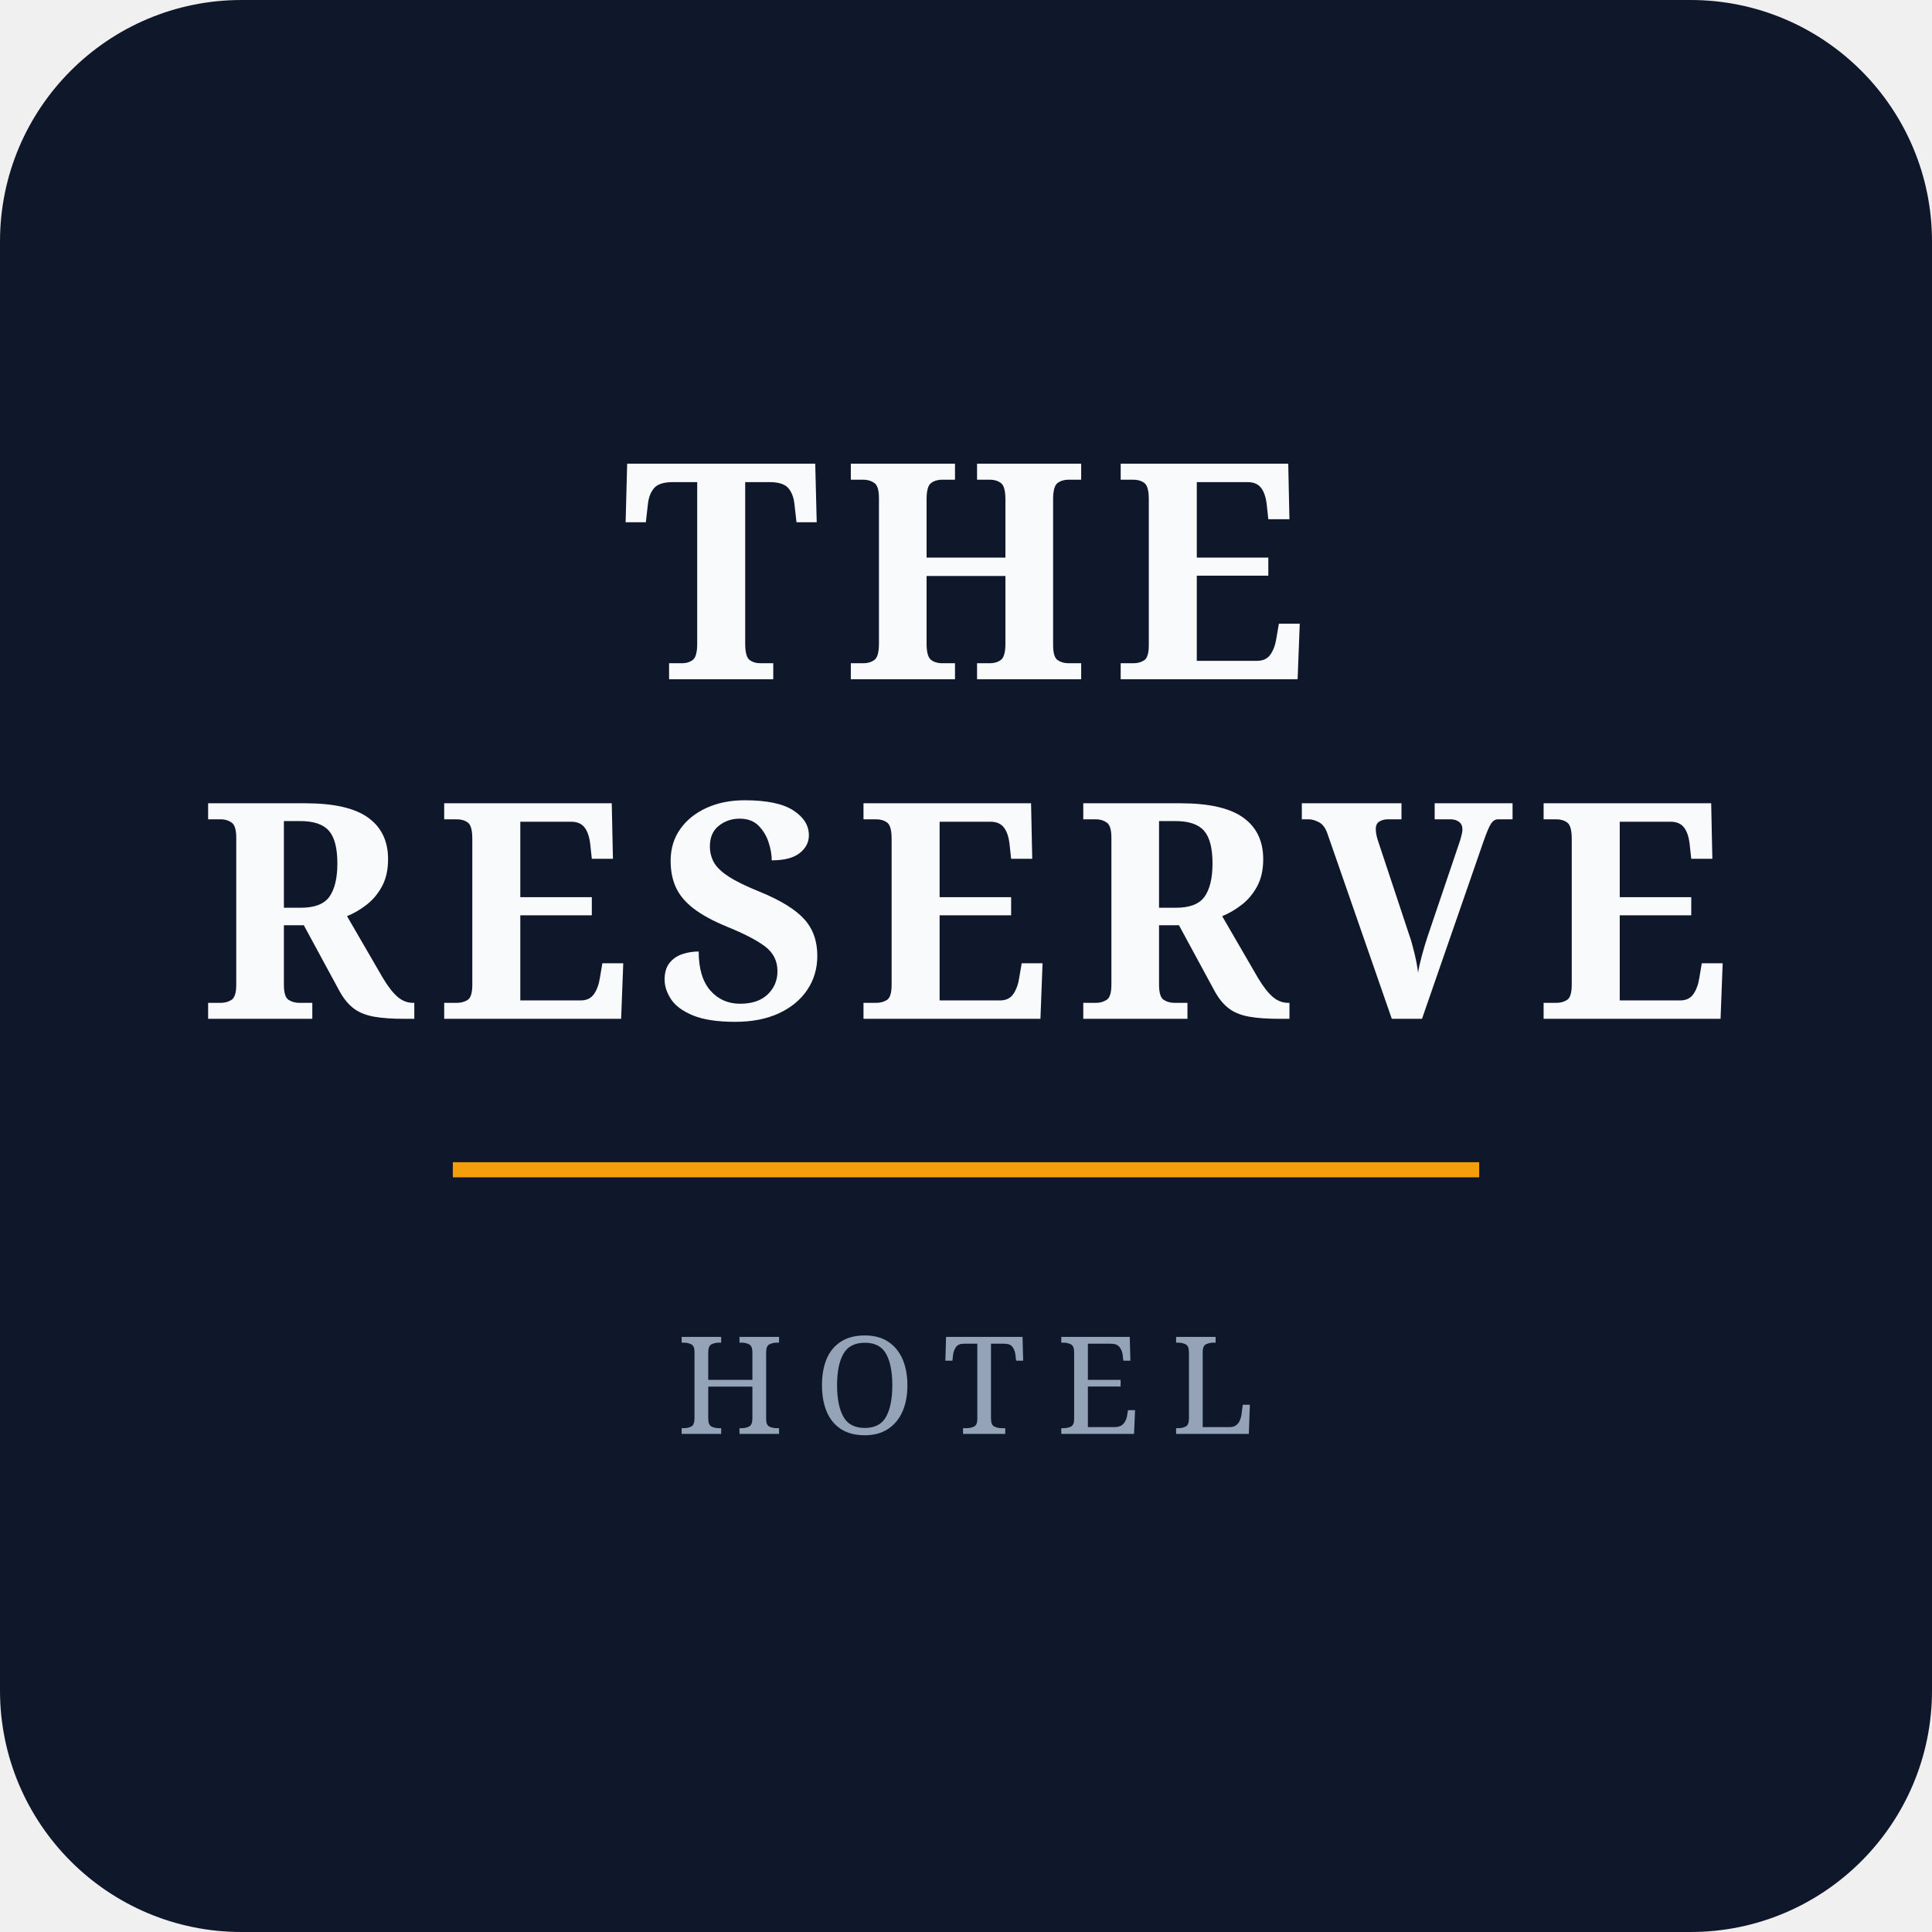
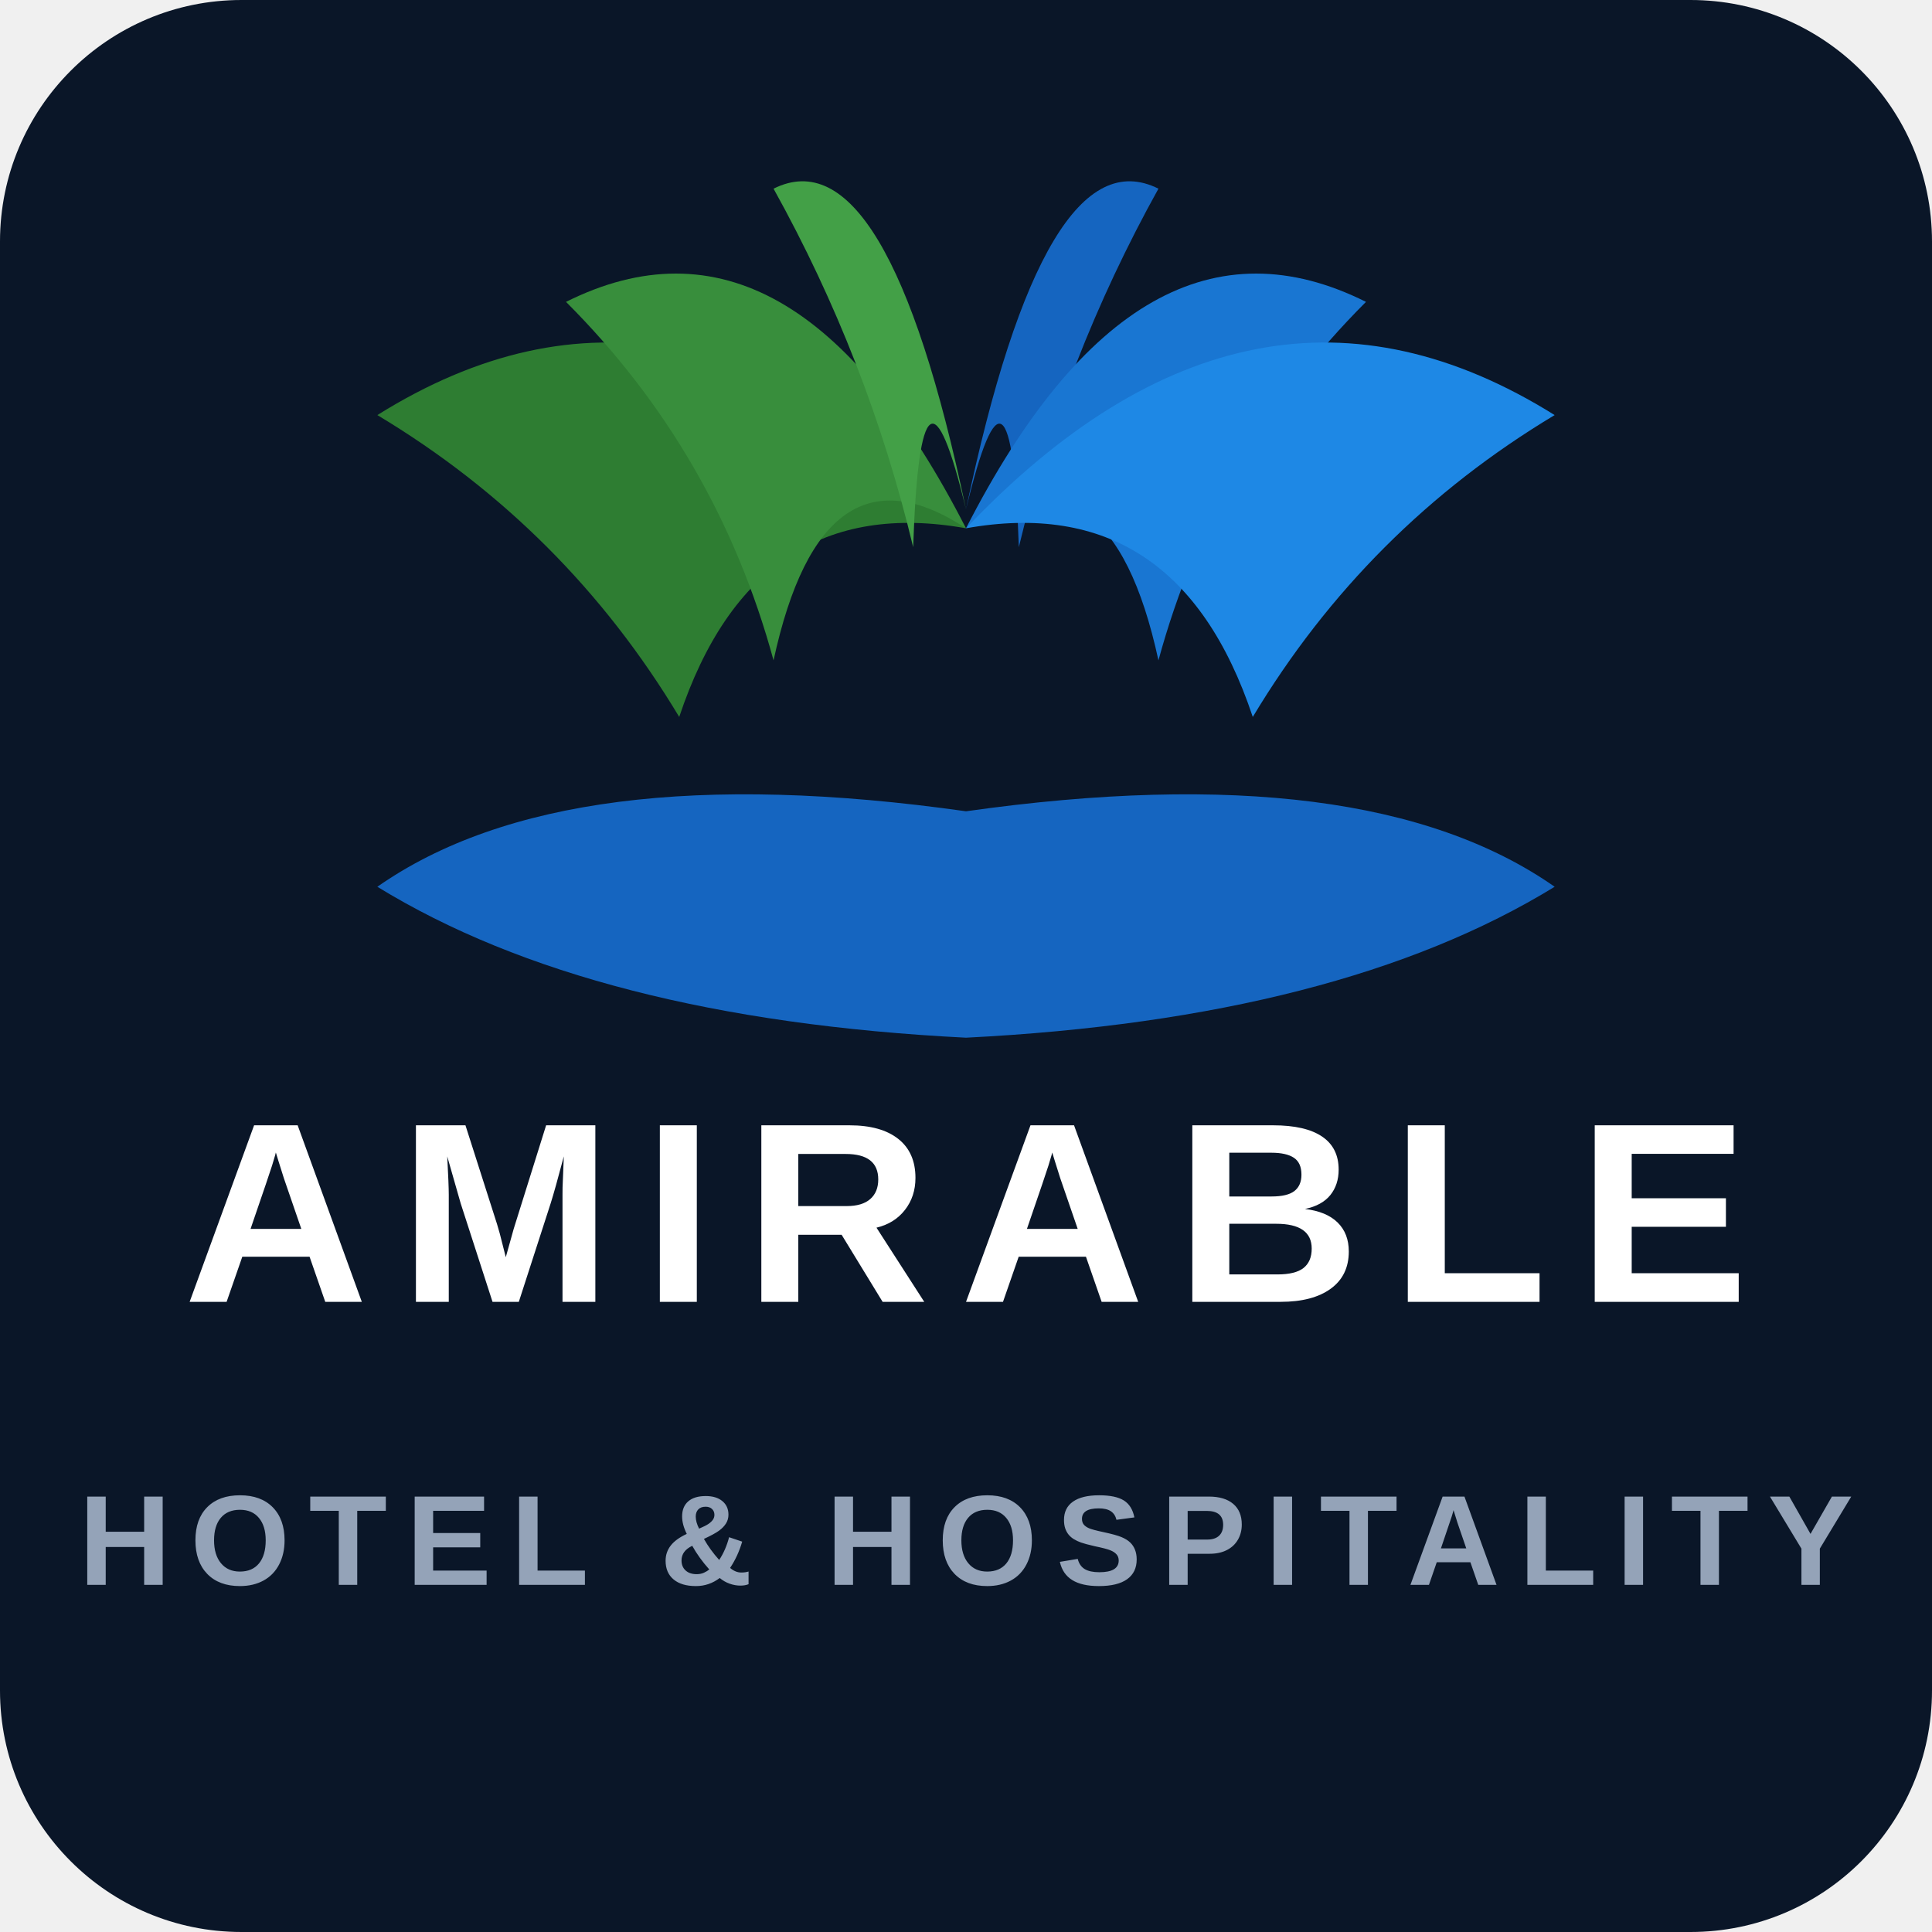
<svg xmlns="http://www.w3.org/2000/svg" width="512" height="512" viewBox="0 0 512 512">
-   <rect width="512" height="512" rx="64" fill="#0F172A" />
-   <text x="256" y="180" text-anchor="middle" font-family="serif" font-size="80" font-weight="bold" fill="#F8FAFC" letter-spacing="6">THE</text>
-   <text x="256" y="270" text-anchor="middle" font-family="serif" font-size="80" font-weight="bold" fill="#F8FAFC" letter-spacing="6">RESERVE</text>
-   <line x1="120" y1="310" x2="392" y2="310" stroke="#F59E0B" stroke-width="4" />
-   <text x="256" y="380" text-anchor="middle" font-family="serif" font-size="36" fill="#94A3B8" letter-spacing="8">HOTEL</text>
+   <rect width="512" height="512" rx="64" fill="#0A1628" />
+   <path d="M256 140 Q180 60 100 110 Q150 140 180 190 Q200 130 256 140Z" fill="#2E7D32" />
+   <path d="M256 140 Q210 50 150 80 Q190 120 205 175 Q218 115 256 140Z" fill="#388E3C" />
+   <path d="M256 135 Q235 35 205 50 Q230 95 242 145 Q244 85 256 135Z" fill="#43A047" />
+   <path d="M256 135 Q277 35 307 50 Q282 95 270 145 Q268 85 256 135Z" fill="#1565C0" />
+   <path d="M256 140 Q302 50 362 80 Q322 120 307 175 Q294 115 256 140Z" fill="#1976D2" />
+   <path d="M256 140 Q332 60 412 110 Q362 140 332 190 Q312 130 256 140Z" fill="#1E88E5" />
+   <path d="M100 235 Q150 200 256 215 Q362 200 412 235 Q355 270 256 275 Q157 270 100 235Z" fill="#1565C0" />
+   <text x="256" y="345" text-anchor="middle" font-family="Arial, sans-serif" font-size="68" font-weight="900" fill="#FFFFFF" letter-spacing="8">AMIRABLE</text>
+   <text x="256" y="420" text-anchor="middle" font-family="Arial, sans-serif" font-size="34" font-weight="700" fill="#94A3B8" letter-spacing="5">HOTEL &amp; HOSPITALITY</text>
</svg>
